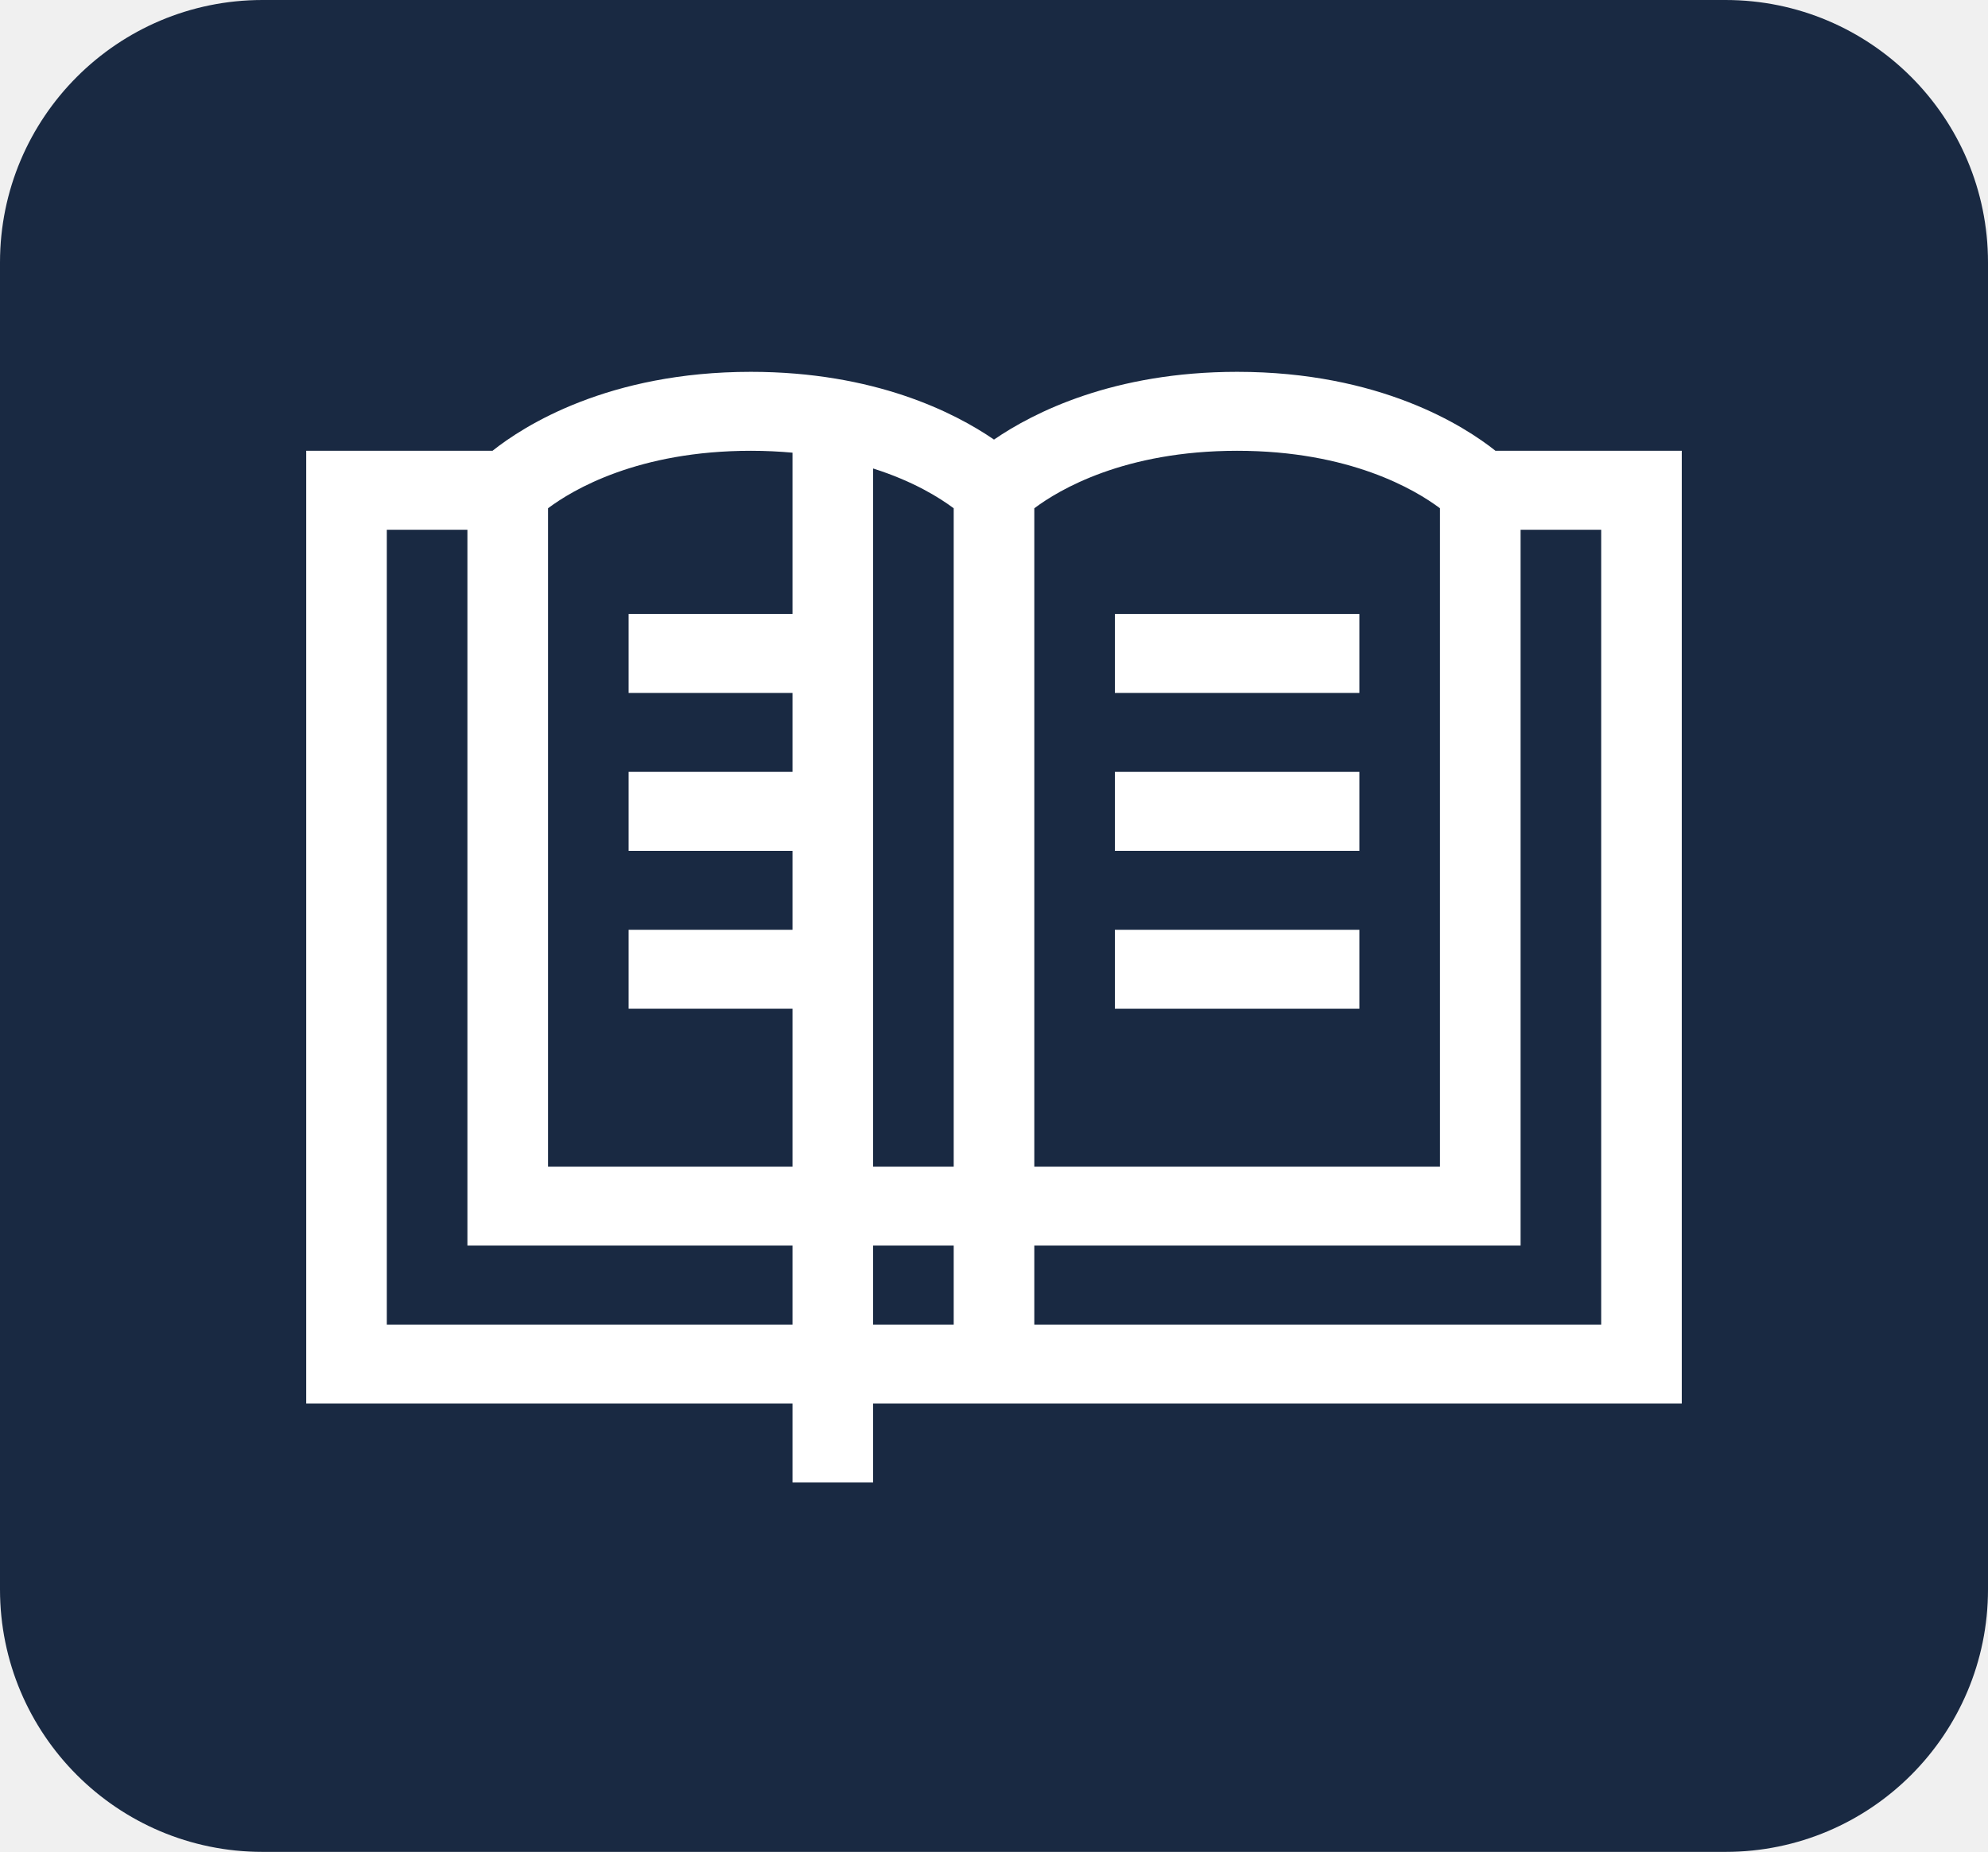
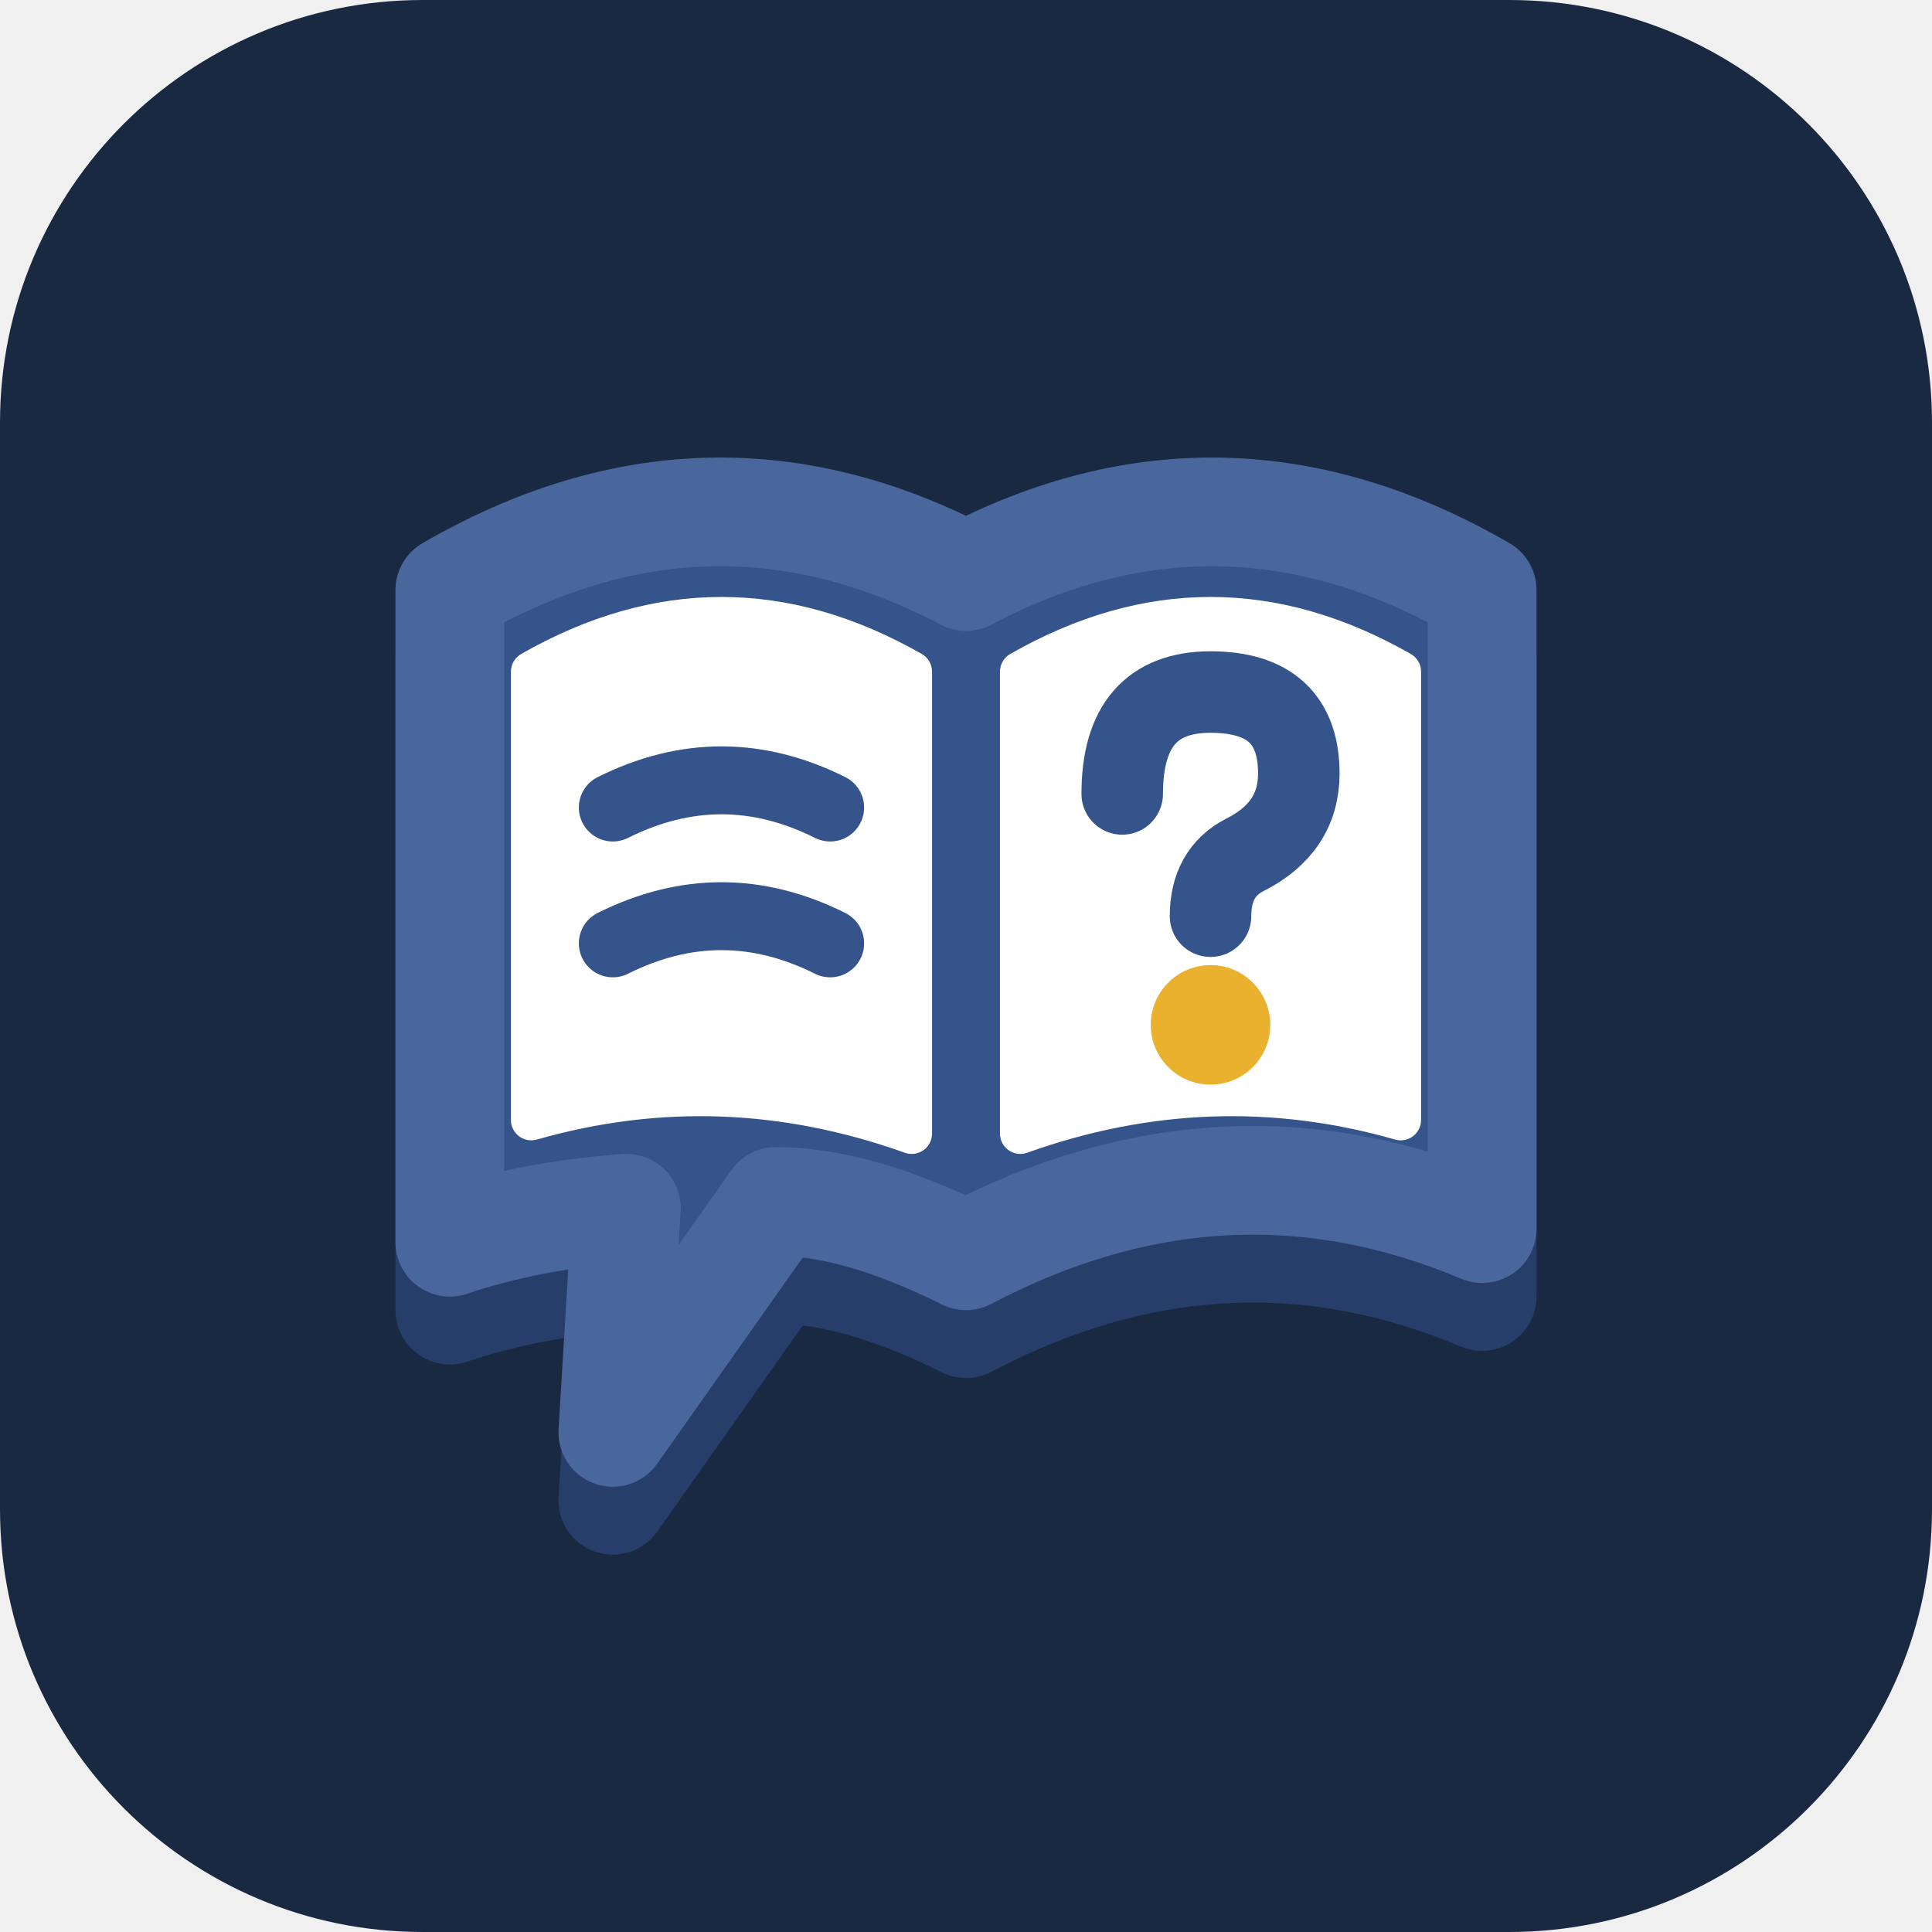
- <svg xmlns="http://www.w3.org/2000/svg" width="818" height="762" viewBox="0 0 818 762" fill="none">
-   <rect width="818" height="762" rx="108" fill="#192942" />
-   <path d="M692 185.488H615.349C602.446 175.232 567.718 153 509.045 153C458.133 153 425.24 169.743 409 180.874C392.76 169.743 359.867 153 308.955 153C250.282 153 215.553 175.232 202.651 185.488H126V577.512H326.09V610H359.254V577.512H692V185.488ZM592.508 209.141V480.047H425.582V209.145C435.748 201.519 462.633 185.488 509.045 185.488C555.433 185.488 582.33 201.51 592.508 209.141ZM359.254 192.77C375.851 198.018 386.741 204.888 392.418 209.146V480.047H359.254V192.77ZM225.492 209.142C235.67 201.51 262.567 185.488 308.955 185.488C315.002 185.488 320.7 185.773 326.09 186.264V252.63H258.656V285.118H326.09V317.607H258.656V350.095H326.09V382.583H258.656V415.071H326.09V480.047H225.492V209.142ZM159.164 545.024V217.976H192.328V512.536H326.09V545.024H159.164ZM359.254 512.536H392.418V545.024H359.254V512.536ZM658.836 545.024H425.582V512.536H625.672V217.976H658.836V545.024Z" fill="white" />
-   <path d="M458.746 382.583H559.344V415.071H458.746V382.583ZM458.746 317.607H559.344V350.095H458.746V317.607ZM458.746 252.63H559.344V285.118H458.746V252.63Z" fill="white" />
+ <svg xmlns="http://www.w3.org/2000/svg" viewBox="0 0 512 512">
+   <rect width="512" height="512" rx="112" fill="#192942" />
+   <g transform="translate(76 70) scale(3.6)">
+     <path d="M12 24Q31 13 50 23Q69 13 88 24L88 71Q69 63 50 73Q42 69 36 69L24 86L25 69.5Q18 70 12 72Z" fill="#263E69" stroke="#263E69" stroke-width="8" stroke-linejoin="round" transform="translate(0 5)" />
+     <path d="M12 24Q31 13 50 23Q69 13 88 24L88 71Q69 63 50 73Q42 69 36 69L24 86L25 69.5Q18 70 12 72Z" fill="#35548C" stroke="#4A679D" stroke-width="8" stroke-linejoin="round" />
+     <path d="M18 30Q32 22 46 30L46 64Q32 59 18 63Z" fill="#FFFFFF" stroke="#FFFFFF" stroke-width="3" stroke-linejoin="round" />
+     <path d="M54 30Q68 22 82 30L82 63Q68 59 54 64Z" fill="#FFFFFF" stroke="#FFFFFF" stroke-width="3" stroke-linejoin="round" />
+     <path d="M24 40Q32 36 40 40M24 50Q32 46 40 50" stroke="#35548C" stroke-width="5" stroke-linecap="round" fill="none" />
+     <path d="M61.5 39Q61.5 31.5 68 31.5Q74.5 31.5 74.5 37.5Q74.5 41.5 70.5 43.5Q68 44.8 68 48" stroke="#35548C" stroke-width="6" stroke-linecap="round" stroke-linejoin="round" fill="none" />
+     <circle cx="68" cy="56" r="4.4" fill="#E9B12E" />
+   </g>
</svg>
